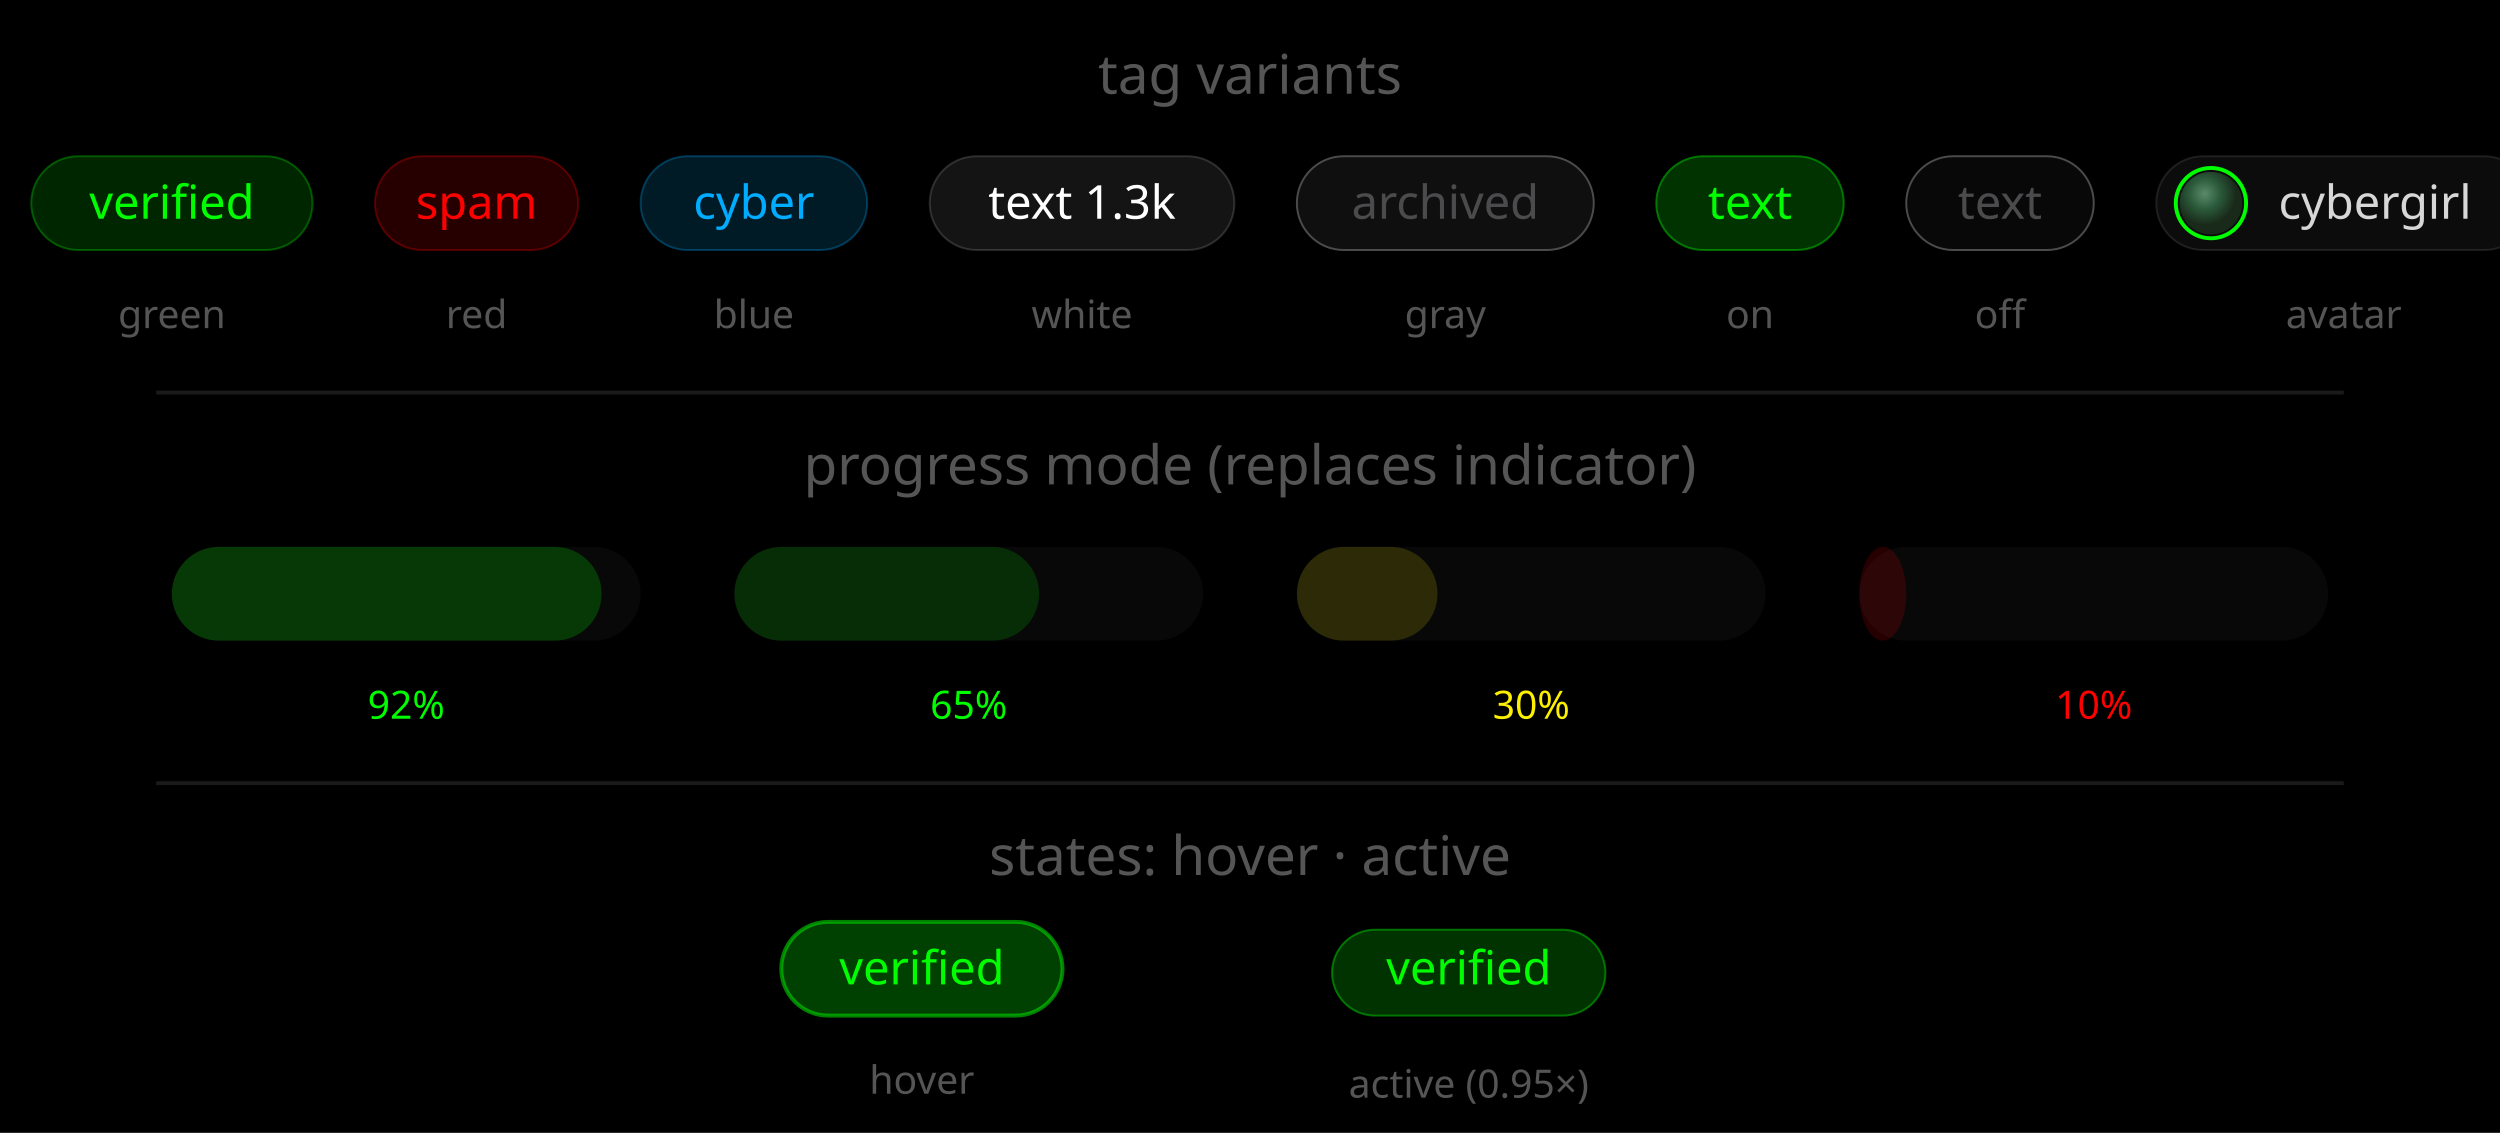
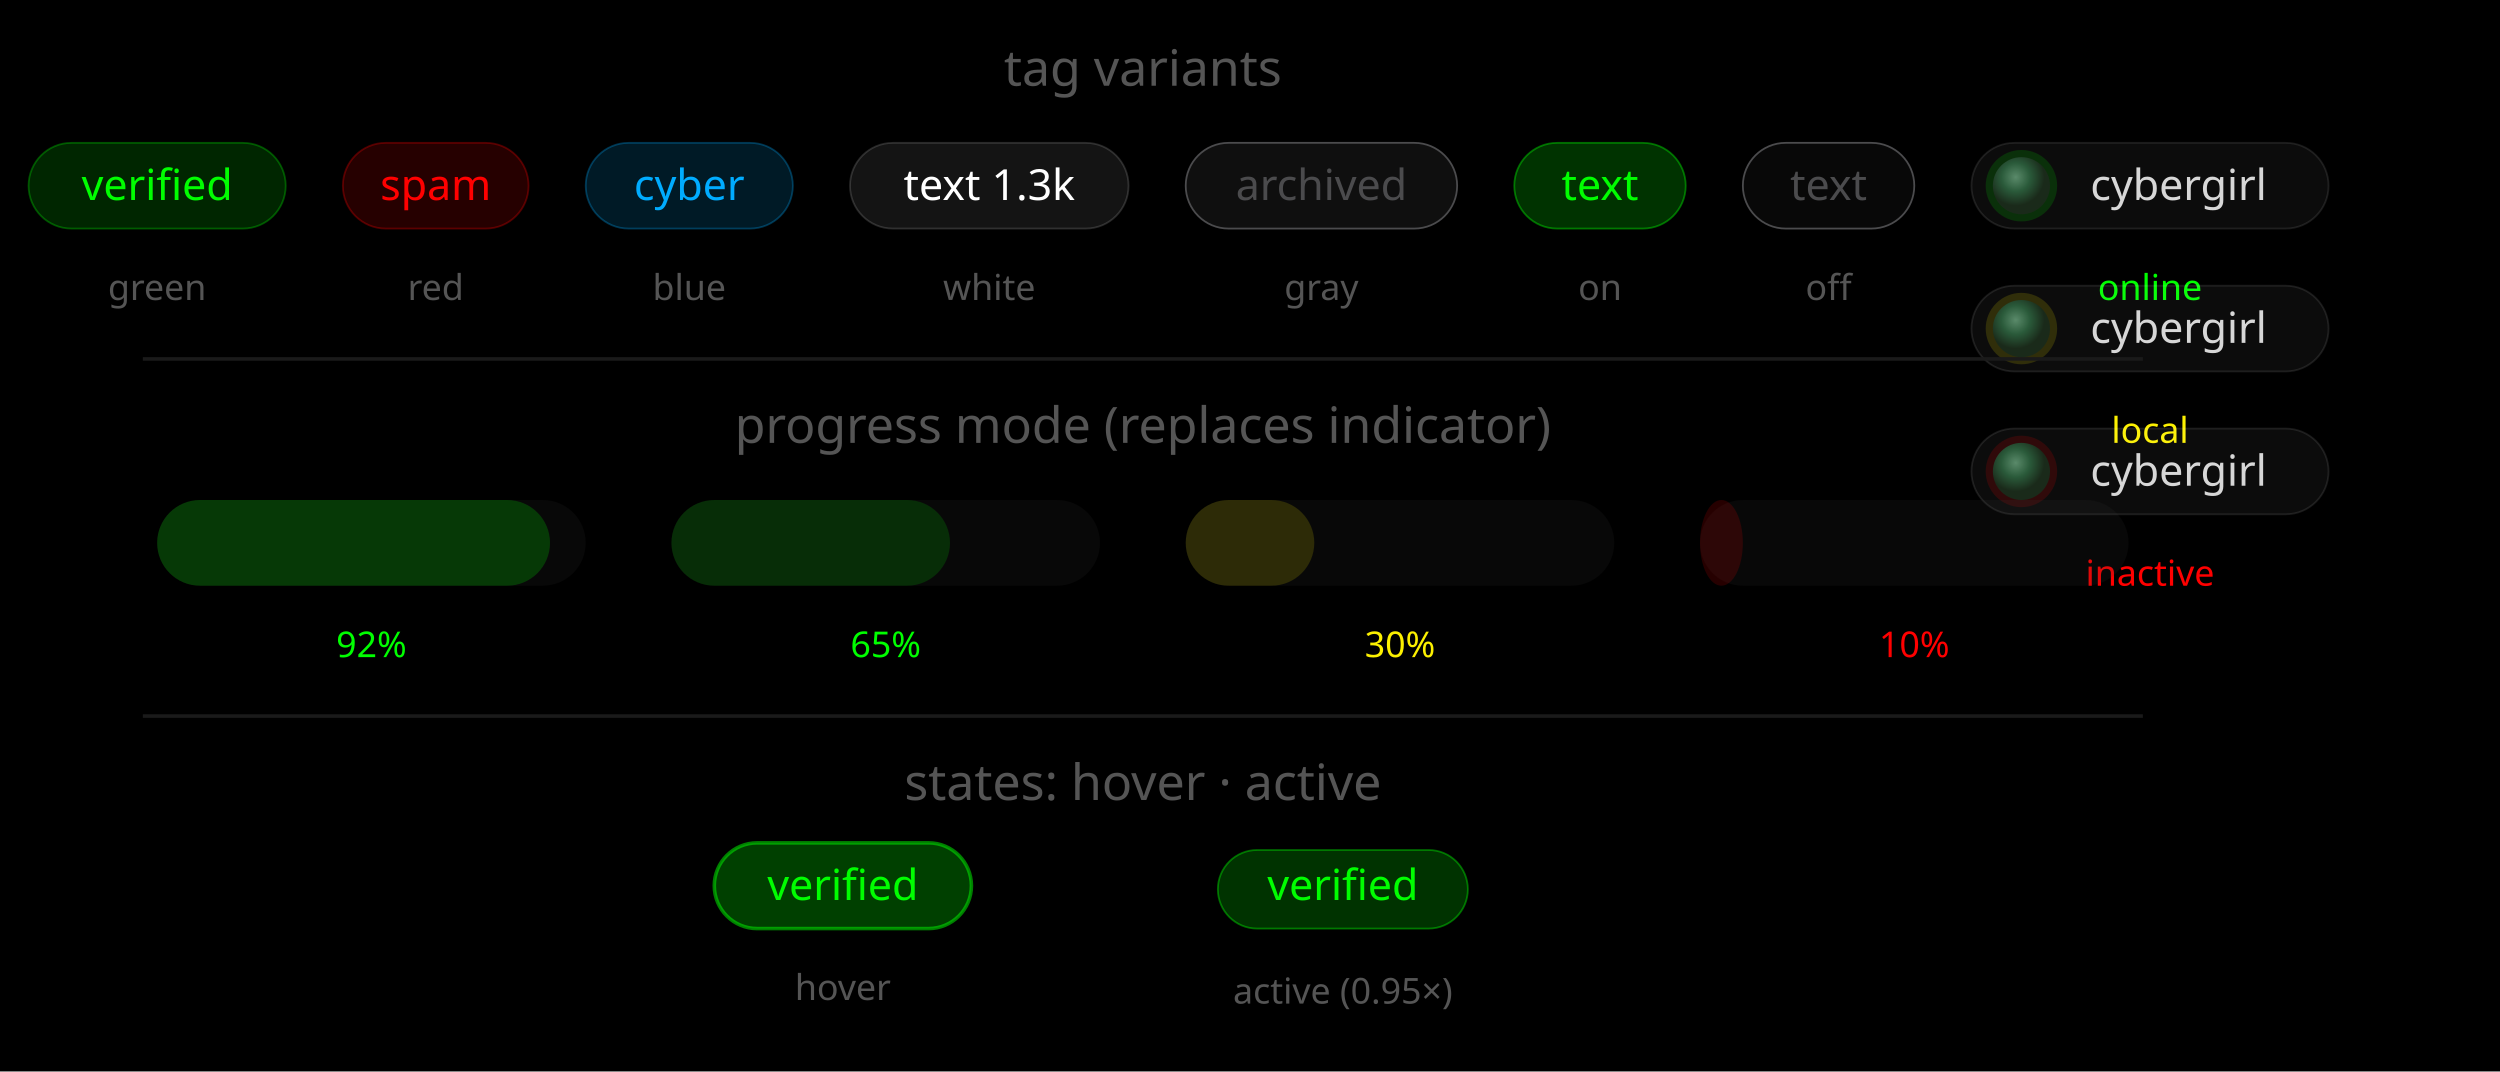
- <svg xmlns="http://www.w3.org/2000/svg" viewBox="0 0 640 290" width="640" height="290">
+ <svg xmlns="http://www.w3.org/2000/svg" viewBox="0 0 700 300" width="700" height="300">
  <defs>
    <radialGradient id="ava-grad" cx="40%" cy="35%">
      <stop offset="0%" stop-color="#5a8a6a" />
      <stop offset="50%" stop-color="#2a5a3a" />
      <stop offset="100%" stop-color="#1a2a1a" />
    </radialGradient>
  </defs>
-   <rect width="640" height="290" fill="#000" />
+   <rect width="700" height="300" fill="#000" />
  <text x="320" y="24" font-family="Play, sans-serif" font-size="14" fill="#555" text-anchor="middle">tag variants</text>
  <g transform="translate(8, 40)">
    <rect x="0" y="0" width="72" height="24" rx="12" fill="#00fe00" opacity="0.15" />
    <rect x="0" y="0" width="72" height="24" rx="12" fill="none" stroke="#00fe00" stroke-width="0.5" opacity="0.3" />
    <text x="36" y="16" font-family="Play, sans-serif" font-size="12" fill="#00fe00" text-anchor="middle">verified</text>
    <text x="36" y="44" font-family="Play, sans-serif" font-size="10" fill="#555" text-anchor="middle">green</text>
  </g>
  <g transform="translate(96, 40)">
    <rect x="0" y="0" width="52" height="24" rx="12" fill="#ff0000" opacity="0.15" />
    <rect x="0" y="0" width="52" height="24" rx="12" fill="none" stroke="#ff0000" stroke-width="0.5" opacity="0.3" />
    <text x="26" y="16" font-family="Play, sans-serif" font-size="12" fill="#ff0000" text-anchor="middle">spam</text>
    <text x="26" y="44" font-family="Play, sans-serif" font-size="10" fill="#555" text-anchor="middle">red</text>
  </g>
  <g transform="translate(164, 40)">
    <rect x="0" y="0" width="58" height="24" rx="12" fill="#00acff" opacity="0.15" />
    <rect x="0" y="0" width="58" height="24" rx="12" fill="none" stroke="#00acff" stroke-width="0.5" opacity="0.3" />
    <text x="29" y="16" font-family="Play, sans-serif" font-size="12" fill="#00acff" text-anchor="middle">cyber</text>
    <text x="29" y="44" font-family="Play, sans-serif" font-size="10" fill="#555" text-anchor="middle">blue</text>
  </g>
  <g transform="translate(238, 40)">
    <rect x="0" y="0" width="78" height="24" rx="12" fill="#fff" opacity="0.08" />
    <rect x="0" y="0" width="78" height="24" rx="12" fill="none" stroke="#fff" stroke-width="0.5" opacity="0.15" />
    <text x="39" y="16" font-family="Play, sans-serif" font-size="12" fill="#fff" text-anchor="middle">text 1.3k</text>
    <text x="39" y="44" font-family="Play, sans-serif" font-size="10" fill="#555" text-anchor="middle">white</text>
  </g>
  <g transform="translate(332, 40)">
    <rect x="0" y="0" width="76" height="24" rx="12" fill="#4b4b4d" opacity="0.2" />
    <rect x="0" y="0" width="76" height="24" rx="12" fill="none" stroke="#4b4b4d" stroke-width="0.5" />
    <text x="38" y="16" font-family="Play, sans-serif" font-size="12" fill="#4b4b4d" text-anchor="middle">archived</text>
    <text x="38" y="44" font-family="Play, sans-serif" font-size="10" fill="#555" text-anchor="middle">gray</text>
  </g>
  <g transform="translate(424, 40)">
    <rect x="0" y="0" width="48" height="24" rx="12" fill="#00fe00" opacity="0.2" />
    <rect x="0" y="0" width="48" height="24" rx="12" fill="none" stroke="#00fe00" stroke-width="0.5" opacity="0.4" />
    <text x="24" y="16" font-family="Play, sans-serif" font-size="12" fill="#00fe00" text-anchor="middle">text</text>
    <text x="24" y="44" font-family="Play, sans-serif" font-size="10" fill="#555" text-anchor="middle">on</text>
  </g>
  <g transform="translate(488, 40)">
    <rect x="0" y="0" width="48" height="24" rx="12" fill="#333" opacity="0.15" />
    <rect x="0" y="0" width="48" height="24" rx="12" fill="none" stroke="#4b4b4d" stroke-width="0.5" />
    <text x="24" y="16" font-family="Play, sans-serif" font-size="12" fill="#4b4b4d" text-anchor="middle">text</text>
    <text x="24" y="44" font-family="Play, sans-serif" font-size="10" fill="#555" text-anchor="middle">off</text>
  </g>
  <g transform="translate(552, 40)">
-     <rect x="0" y="0" width="96" height="24" rx="12" fill="#fff" opacity="0.05" />
-     <rect x="0" y="0" width="96" height="24" rx="12" fill="none" stroke="#fff" stroke-width="0.5" opacity="0.1" />
-     <circle cx="14" cy="12" r="9" fill="none" stroke="#00fe00" stroke-width="1" />
+     <rect x="0" y="0" width="100" height="24" rx="12" fill="#fff" opacity="0.05" />
+     <rect x="0" y="0" width="100" height="24" rx="12" fill="none" stroke="#fff" stroke-width="0.5" opacity="0.1" />
+     <circle cx="14" cy="12" r="10" fill="#00fe00" opacity="0.15" />
    <circle cx="14" cy="12" r="8" fill="url(#ava-grad)" />
-     <text x="56" y="16" font-family="Play, sans-serif" font-size="12" fill="#d7d7d7" text-anchor="middle">cybergirl</text>
-     <text x="48" y="44" font-family="Play, sans-serif" font-size="10" fill="#555" text-anchor="middle">avatar</text>
+     <text x="58" y="16" font-family="Play, sans-serif" font-size="12" fill="#d7d7d7" text-anchor="middle">cybergirl</text>
+     <text x="50" y="44" font-family="Play, sans-serif" font-size="10" fill="#00fe00" text-anchor="middle">online</text>
+   </g>
+   <g transform="translate(552, 80)">
+     <rect x="0" y="0" width="100" height="24" rx="12" fill="#fff" opacity="0.05" />
+     <rect x="0" y="0" width="100" height="24" rx="12" fill="none" stroke="#fff" stroke-width="0.5" opacity="0.1" />
+     <circle cx="14" cy="12" r="10" fill="#fcf000" opacity="0.15" />
+     <circle cx="14" cy="12" r="8" fill="url(#ava-grad)" />
+     <text x="58" y="16" font-family="Play, sans-serif" font-size="12" fill="#d7d7d7" text-anchor="middle">cybergirl</text>
+     <text x="50" y="44" font-family="Play, sans-serif" font-size="10" fill="#fcf000" text-anchor="middle">local</text>
+   </g>
+   <g transform="translate(552, 120)">
+     <rect x="0" y="0" width="100" height="24" rx="12" fill="#fff" opacity="0.05" />
+     <rect x="0" y="0" width="100" height="24" rx="12" fill="none" stroke="#fff" stroke-width="0.5" opacity="0.1" />
+     <circle cx="14" cy="12" r="10" fill="#ff0000" opacity="0.15" />
+     <circle cx="14" cy="12" r="8" fill="url(#ava-grad)" />
+     <text x="58" y="16" font-family="Play, sans-serif" font-size="12" fill="#d7d7d7" text-anchor="middle">cybergirl</text>
+     <text x="50" y="44" font-family="Play, sans-serif" font-size="10" fill="#ff0000" text-anchor="middle">inactive</text>
  </g>
  <rect x="40" y="100" width="560" height="1" fill="#1a1a1a" />
  <text x="320" y="124" font-family="Play, sans-serif" font-size="14" fill="#555" text-anchor="middle">progress mode (replaces indicator)</text>
  <g transform="translate(44, 140)">
    <rect x="0" y="0" width="120" height="24" rx="12" fill="#333" opacity="0.15" />
    <rect x="0" y="0" width="110" height="24" rx="12" fill="#00fe00" opacity="0.2" />
    <text x="60" y="44" font-family="Play, sans-serif" font-size="10" fill="#00fe00" text-anchor="middle">92%</text>
  </g>
  <g transform="translate(188, 140)">
    <rect x="0" y="0" width="120" height="24" rx="12" fill="#333" opacity="0.15" />
    <rect x="0" y="0" width="78" height="24" rx="12" fill="#00fe00" opacity="0.15" />
    <text x="60" y="44" font-family="Play, sans-serif" font-size="10" fill="#00fe00" text-anchor="middle">65%</text>
  </g>
  <g transform="translate(332, 140)">
    <rect x="0" y="0" width="120" height="24" rx="12" fill="#333" opacity="0.15" />
    <rect x="0" y="0" width="36" height="24" rx="12" fill="#fcf000" opacity="0.15" />
    <text x="60" y="44" font-family="Play, sans-serif" font-size="10" fill="#fcf000" text-anchor="middle">30%</text>
  </g>
  <g transform="translate(476, 140)">
    <rect x="0" y="0" width="120" height="24" rx="12" fill="#333" opacity="0.15" />
    <rect x="0" y="0" width="12" height="24" rx="12" fill="#ff0000" opacity="0.15" />
    <text x="60" y="44" font-family="Play, sans-serif" font-size="10" fill="#ff0000" text-anchor="middle">10%</text>
  </g>
  <rect x="40" y="200" width="560" height="1" fill="#1a1a1a" />
  <text x="320" y="224" font-family="Play, sans-serif" font-size="14" fill="#555" text-anchor="middle">states: hover · active</text>
  <g transform="translate(200, 236)">
    <rect x="0" y="0" width="72" height="24" rx="12" fill="#00fe00" opacity="0.25" />
    <rect x="0" y="0" width="72" height="24" rx="12" fill="none" stroke="#00fe00" stroke-width="1" opacity="0.5" />
    <text x="36" y="16" font-family="Play, sans-serif" font-size="12" fill="#00fe00" text-anchor="middle">verified</text>
    <text x="36" y="44" font-family="Play, sans-serif" font-size="10" fill="#555" text-anchor="middle">hover</text>
  </g>
  <g transform="translate(340, 237)">
    <rect x="1" y="1" width="70" height="22" rx="11" fill="#00fe00" opacity="0.2" />
    <rect x="1" y="1" width="70" height="22" rx="11" fill="none" stroke="#00fe00" stroke-width="0.5" opacity="0.4" />
    <text x="36" y="15" font-family="Play, sans-serif" font-size="12" fill="#00fe00" text-anchor="middle">verified</text>
    <text x="36" y="44" font-family="Play, sans-serif" font-size="10" fill="#555" text-anchor="middle">active (0.95×)</text>
  </g>
</svg>
